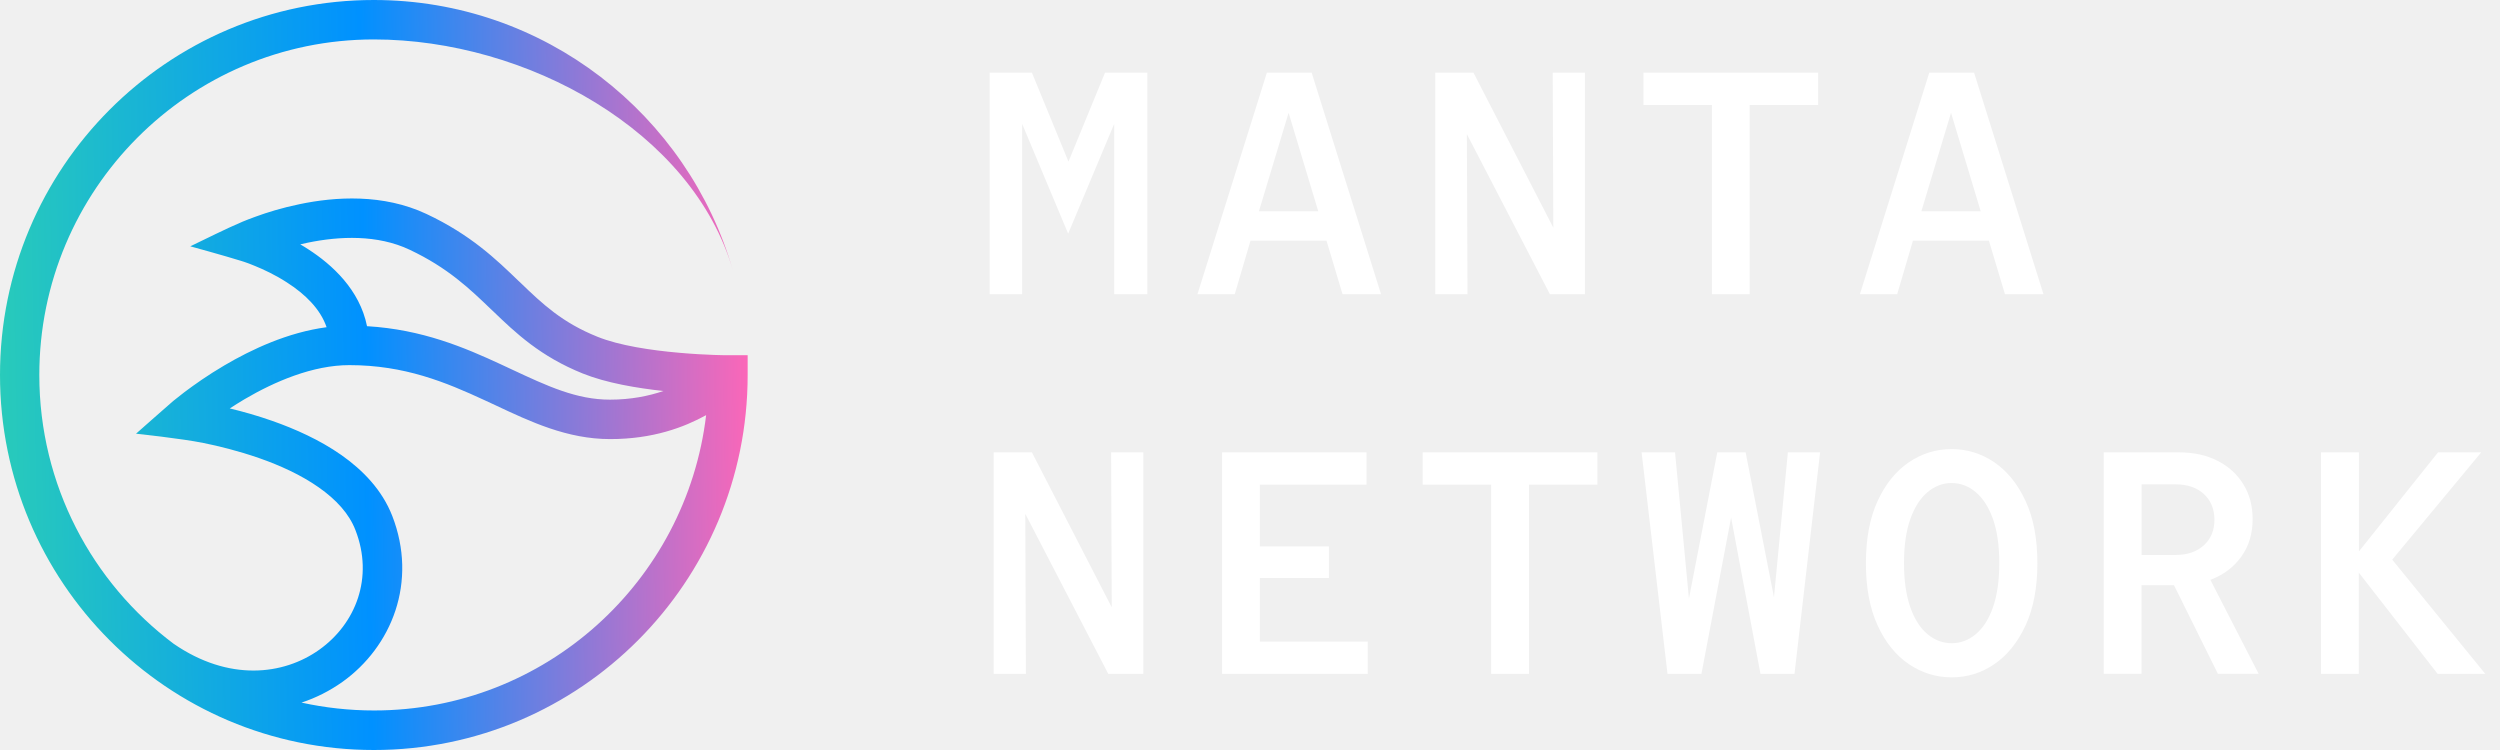
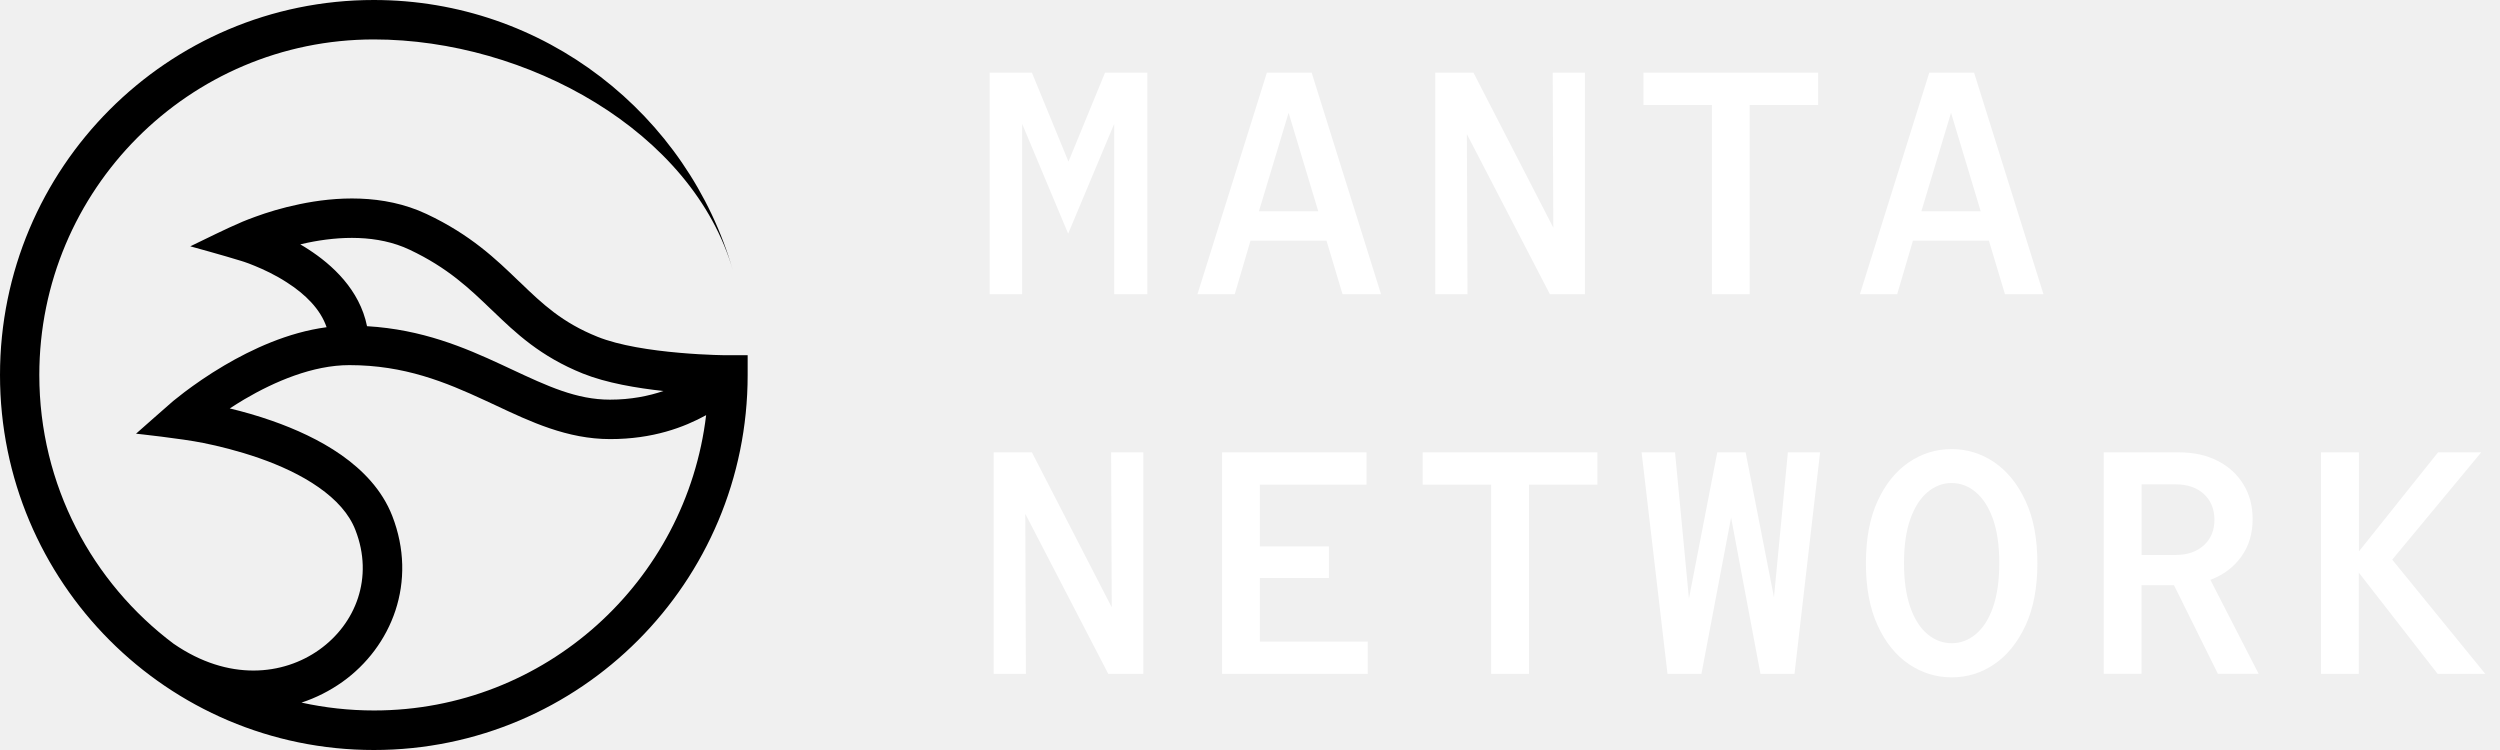
<svg xmlns="http://www.w3.org/2000/svg" width="80" height="24" viewBox="0 0 80 24" fill="none">
  <g clip-path="url(#clip0_3271_19020)">
    <path fill-rule="evenodd" clip-rule="evenodd" d="M5.562 20.605C2.952 18.649 1.258 15.522 1.258 12C1.258 6.072 6.053 1.262 11.963 1.262C16.842 1.262 22.17 4.187 23.457 8.667C22.017 3.662 17.417 0 11.963 0C5.357 0 0 5.374 0 12C0 18.626 5.357 24 11.963 24C18.568 24 23.925 18.626 23.925 12V11.367H23.269C23.249 11.367 23.22 11.367 23.181 11.367C23.103 11.367 22.992 11.364 22.849 11.358C22.566 11.348 22.176 11.328 21.738 11.289C20.84 11.211 19.816 11.058 19.121 10.777C17.999 10.327 17.365 9.734 16.644 9.036L16.601 8.997C15.877 8.299 15.064 7.513 13.65 6.848C12.258 6.192 10.721 6.297 9.593 6.532C9.021 6.649 8.527 6.805 8.179 6.933C8.003 6.995 7.863 7.053 7.766 7.092C7.197 7.334 6.644 7.617 6.089 7.882C6.089 7.882 7.184 8.182 7.724 8.351C7.743 8.358 7.772 8.367 7.815 8.38C7.896 8.407 8.013 8.449 8.153 8.508C8.439 8.625 8.813 8.798 9.183 9.039C9.768 9.414 10.253 9.89 10.451 10.471C9.212 10.634 8.049 11.181 7.178 11.694C6.651 12.003 6.212 12.316 5.903 12.548C5.75 12.665 5.627 12.763 5.542 12.832C5.471 12.89 4.353 13.878 4.353 13.878C4.353 13.878 5.796 14.031 6.508 14.175C6.983 14.27 7.62 14.426 8.289 14.658C8.959 14.892 9.635 15.199 10.197 15.594C10.76 15.988 11.173 16.441 11.374 16.963C11.966 18.483 11.384 19.96 10.217 20.791C9.063 21.613 7.311 21.809 5.559 20.602L5.562 20.605ZM9.645 22.484C10.116 22.33 10.555 22.105 10.952 21.825C12.538 20.694 13.373 18.62 12.551 16.506C12.226 15.675 11.608 15.042 10.922 14.56C10.233 14.077 9.443 13.725 8.709 13.467C8.228 13.298 7.759 13.167 7.353 13.07C7.499 12.975 7.652 12.877 7.818 12.779C8.787 12.209 10.009 11.684 11.179 11.684C12.944 11.684 14.258 12.228 15.512 12.809C15.626 12.861 15.74 12.916 15.857 12.969C16.979 13.497 18.155 14.051 19.524 14.051C20.892 14.051 21.884 13.676 22.596 13.285C21.962 18.607 17.447 22.735 11.969 22.735C11.173 22.735 10.396 22.647 9.651 22.484H9.645ZM21.23 12.512C20.759 12.672 20.187 12.789 19.52 12.789C18.448 12.789 17.525 12.359 16.354 11.811C16.25 11.762 16.146 11.713 16.039 11.664C14.866 11.12 13.51 10.542 11.745 10.438C11.508 9.267 10.623 8.465 9.863 7.976C9.778 7.921 9.694 7.868 9.609 7.82C9.684 7.803 9.762 7.784 9.843 7.767C10.864 7.555 12.08 7.503 13.11 7.992C14.332 8.57 15.025 9.235 15.743 9.926L15.769 9.949C16.507 10.66 17.291 11.406 18.653 11.954C19.41 12.258 20.392 12.421 21.23 12.512Z" fill="url(#paint0_linear_3271_19020)" />
    <path d="M31.669 9.414V2.325H33.021L34.191 5.172L35.361 2.325H36.714V9.414H35.654V3.965L34.181 7.477L32.709 3.965V9.414H31.669Z" fill="white" />
    <path d="M38.319 9.414L40.54 2.325H41.973L44.193 9.414H42.961L42.448 7.702H40.016L39.512 9.414H38.323H38.319ZM40.286 6.76H42.184L41.235 3.61L40.286 6.76Z" fill="white" />
    <path d="M45.929 9.414V2.325H47.151L49.706 7.285L49.687 2.325H50.718V9.414H49.596L46.94 4.292L46.96 9.414H45.929Z" fill="white" />
    <path d="M54.781 9.414V3.359H52.59V2.325H58.181V3.359H55.99V9.414H54.778H54.781Z" fill="white" />
    <path d="M59.517 9.414L61.737 2.325H63.171L65.391 9.414H64.159L63.645 7.702H61.214L60.71 9.414H59.52H59.517ZM61.484 6.76H63.382L62.433 3.61L61.484 6.76Z" fill="white" />
    <path d="M31.798 21.564V14.475H33.021L35.576 19.435L35.556 14.475H36.587V21.564H35.465L32.809 16.442L32.829 21.564H31.798Z" fill="white" />
    <path d="M39.106 21.564V14.475H43.729V15.509H40.316V17.485H42.526V18.496H40.316V20.531H43.768V21.564H39.103H39.106Z" fill="white" />
    <path d="M47.717 21.564V15.509H45.526V14.475H51.117V15.509H48.927V21.564H47.714H47.717Z" fill="white" />
    <path d="M53.36 21.564L52.531 14.475H53.601L54.046 19.154L54.953 14.475H55.86L56.767 19.112L57.212 14.475H58.243L57.424 21.564H56.335L55.395 16.562L54.446 21.564H53.357H53.36Z" fill="white" />
    <path d="M62.453 21.675C61.955 21.675 61.497 21.532 61.081 21.251C60.665 20.968 60.33 20.553 60.083 20.012C59.833 19.468 59.709 18.806 59.709 18.023C59.709 17.24 59.833 16.575 60.083 16.034C60.333 15.489 60.665 15.079 61.081 14.795C61.497 14.511 61.955 14.371 62.453 14.371C62.95 14.371 63.405 14.514 63.821 14.795C64.234 15.079 64.569 15.493 64.819 16.034C65.073 16.578 65.196 17.24 65.196 18.023C65.196 18.806 65.069 19.471 64.819 20.012C64.566 20.557 64.234 20.968 63.821 21.251C63.408 21.535 62.95 21.675 62.453 21.675ZM62.453 20.583C62.735 20.583 62.992 20.488 63.226 20.293C63.457 20.1 63.642 19.813 63.776 19.432C63.909 19.05 63.977 18.581 63.977 18.02C63.977 17.459 63.909 16.989 63.776 16.611C63.642 16.233 63.457 15.946 63.226 15.75C62.995 15.555 62.735 15.457 62.453 15.457C62.17 15.457 61.913 15.555 61.679 15.75C61.448 15.946 61.263 16.233 61.13 16.611C60.996 16.989 60.928 17.459 60.928 18.02C60.928 18.581 60.996 19.05 61.13 19.432C61.263 19.813 61.448 20.1 61.679 20.293C61.91 20.485 62.17 20.583 62.453 20.583Z" fill="white" />
    <path d="M67.319 21.564V14.475H69.721C70.192 14.475 70.605 14.563 70.956 14.743C71.311 14.922 71.584 15.17 71.785 15.493C71.984 15.812 72.084 16.187 72.084 16.611C72.084 17.077 71.964 17.478 71.72 17.814C71.476 18.153 71.148 18.398 70.732 18.555L72.276 21.561H70.972L69.568 18.727H68.528V21.561H67.315L67.319 21.564ZM68.531 17.759H69.62C69.997 17.759 70.296 17.654 70.524 17.449C70.748 17.244 70.862 16.973 70.862 16.634C70.862 16.295 70.748 16.014 70.524 15.809C70.3 15.603 69.997 15.499 69.62 15.499H68.531V17.756V17.759Z" fill="white" />
    <path d="M74.272 21.564V14.475H75.485V17.645L78.017 14.475H79.399L76.551 17.909L79.529 21.564H78.004L75.481 18.323V21.564H74.269H74.272Z" fill="white" />
  </g>
  <defs>
    <linearGradient id="paint0_linear_3271_19020" x1="-0.215" y1="12.222" x2="24.14" y2="11.778" gradientUnits="userSpaceOnUse">
-       <stop stop-color="#29CCB9" />
-       <stop offset="0.49" stop-color="#0091FF" />
-       <stop offset="1" stop-color="#FF66B7" />
+       <stop stopColor="#29CCB9" />
+       <stop offset="0.49" stopColor="#0091FF" />
+       <stop offset="1" stopColor="#FF66B7" />
    </linearGradient>
    <clipPath id="clip0_3271_19020">
      <rect width="80" height="24" fill="white" />
    </clipPath>
  </defs>
</svg>
